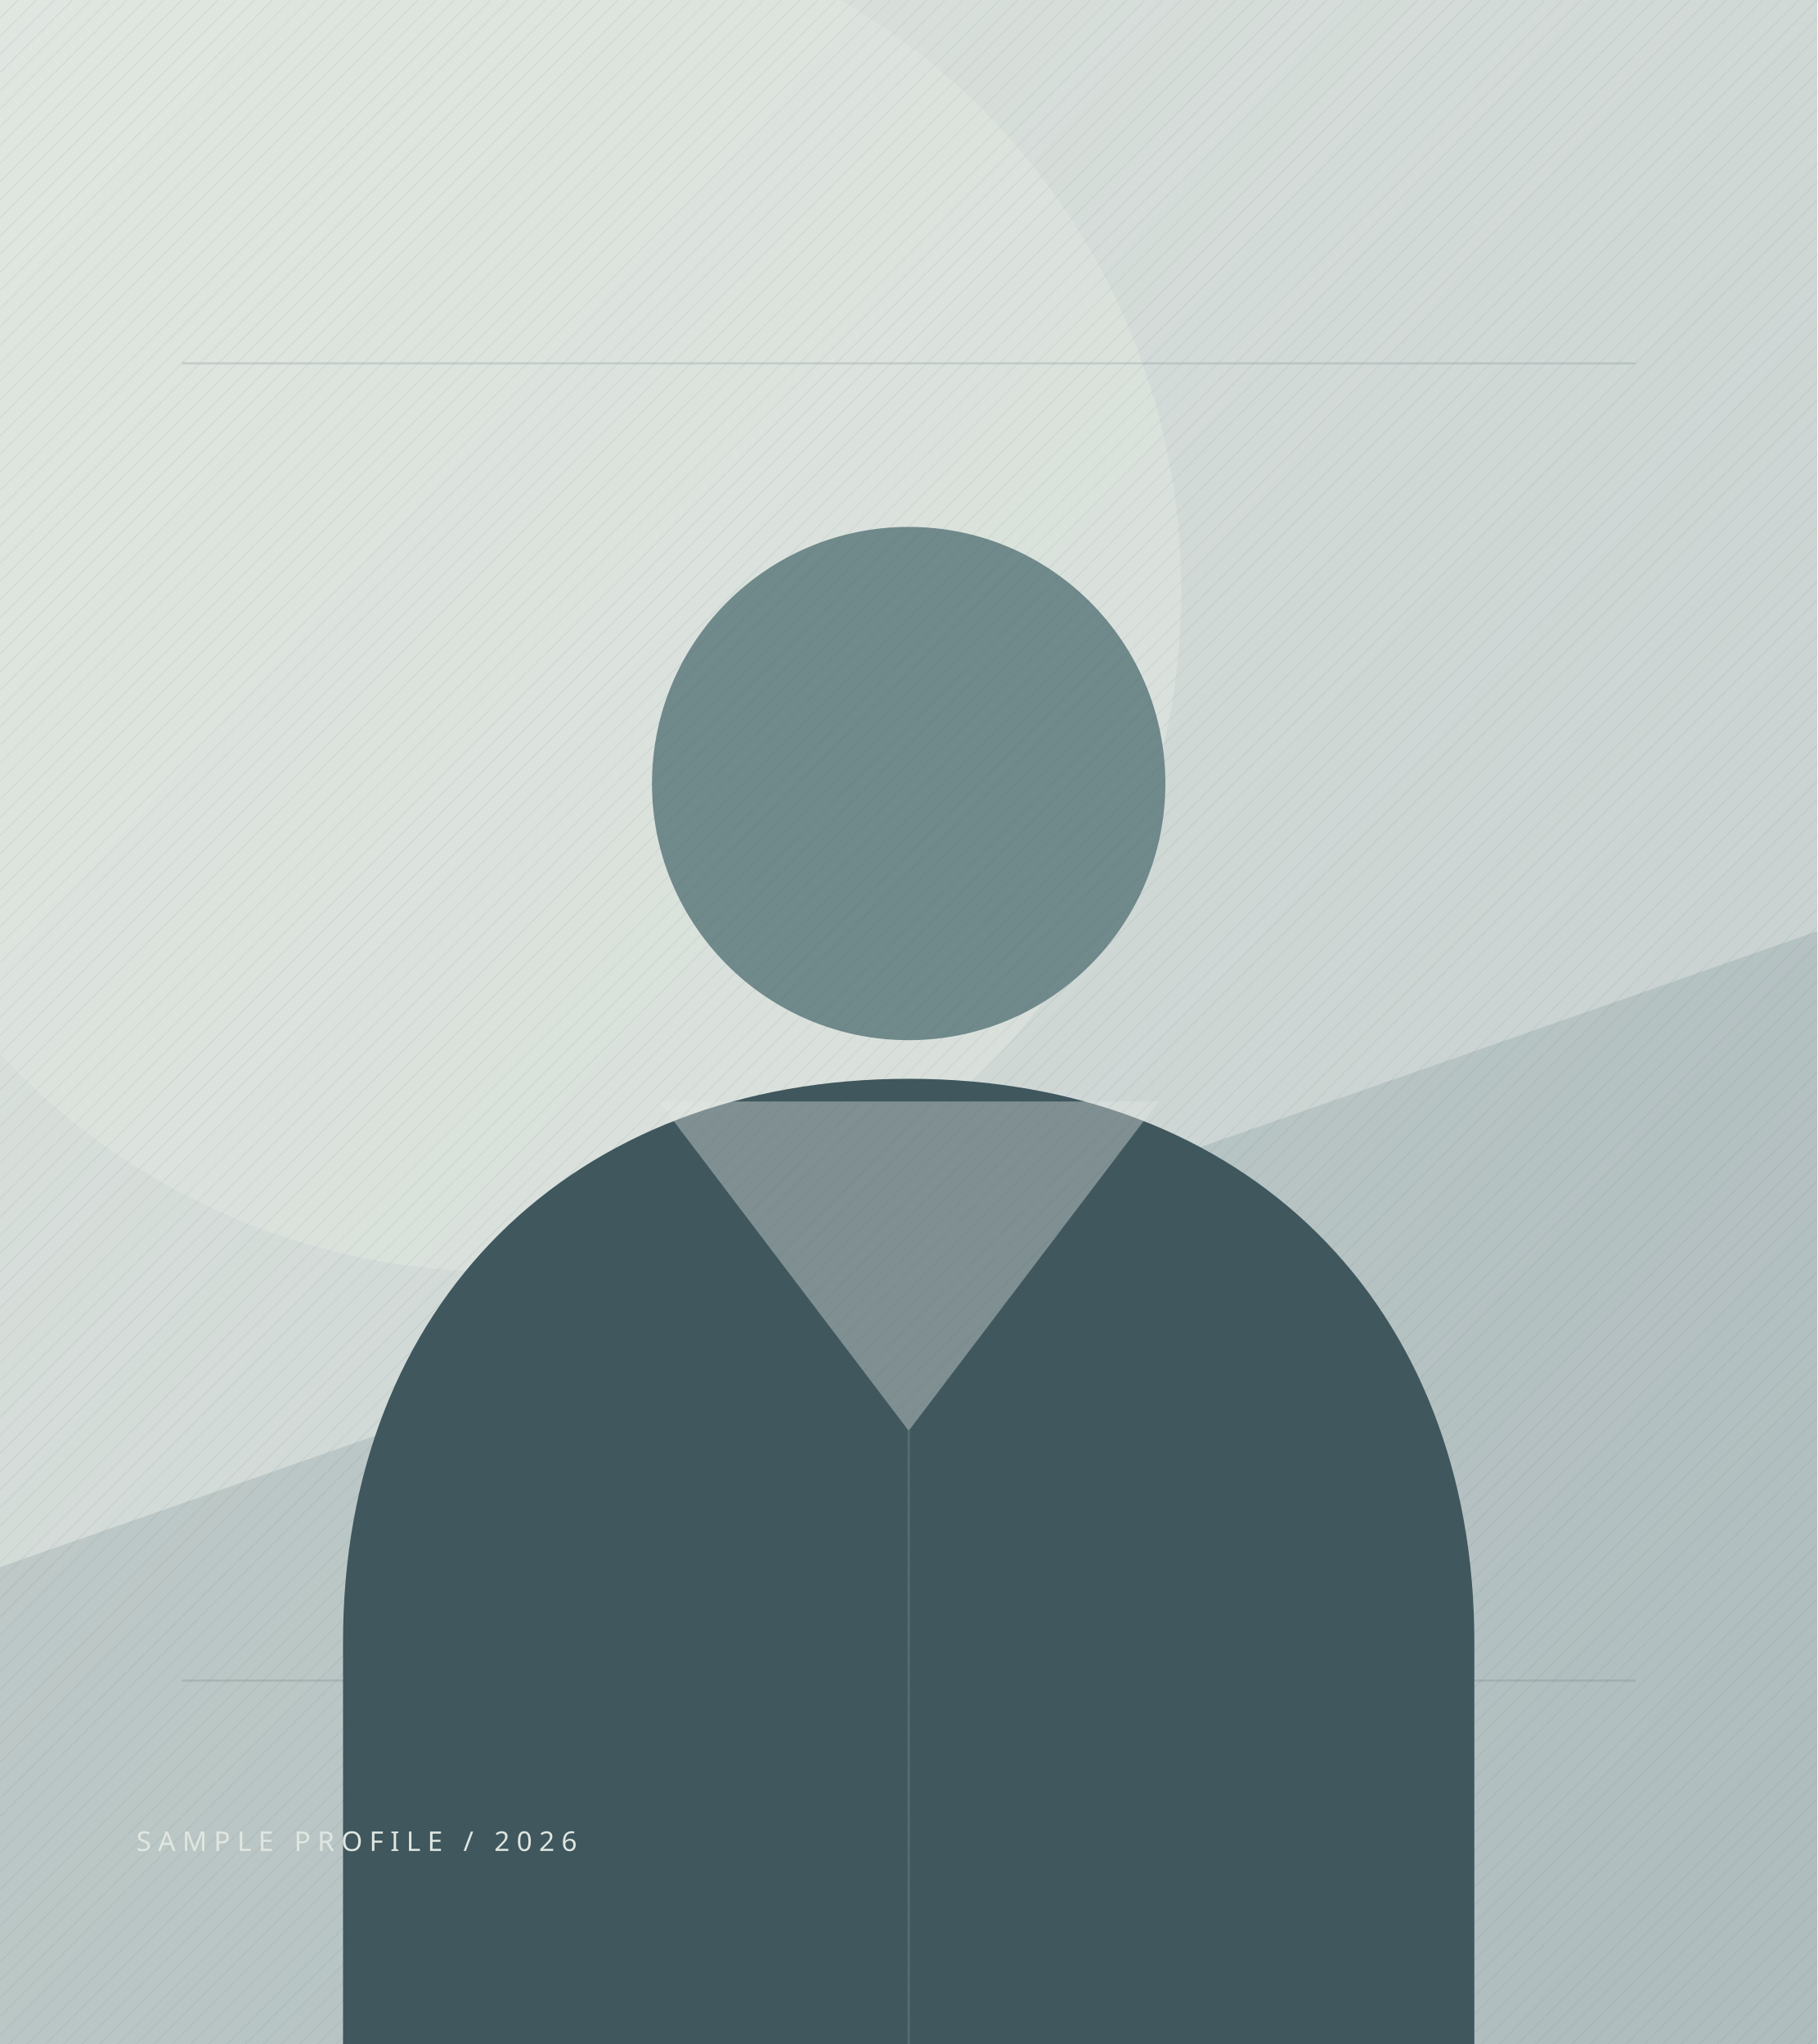
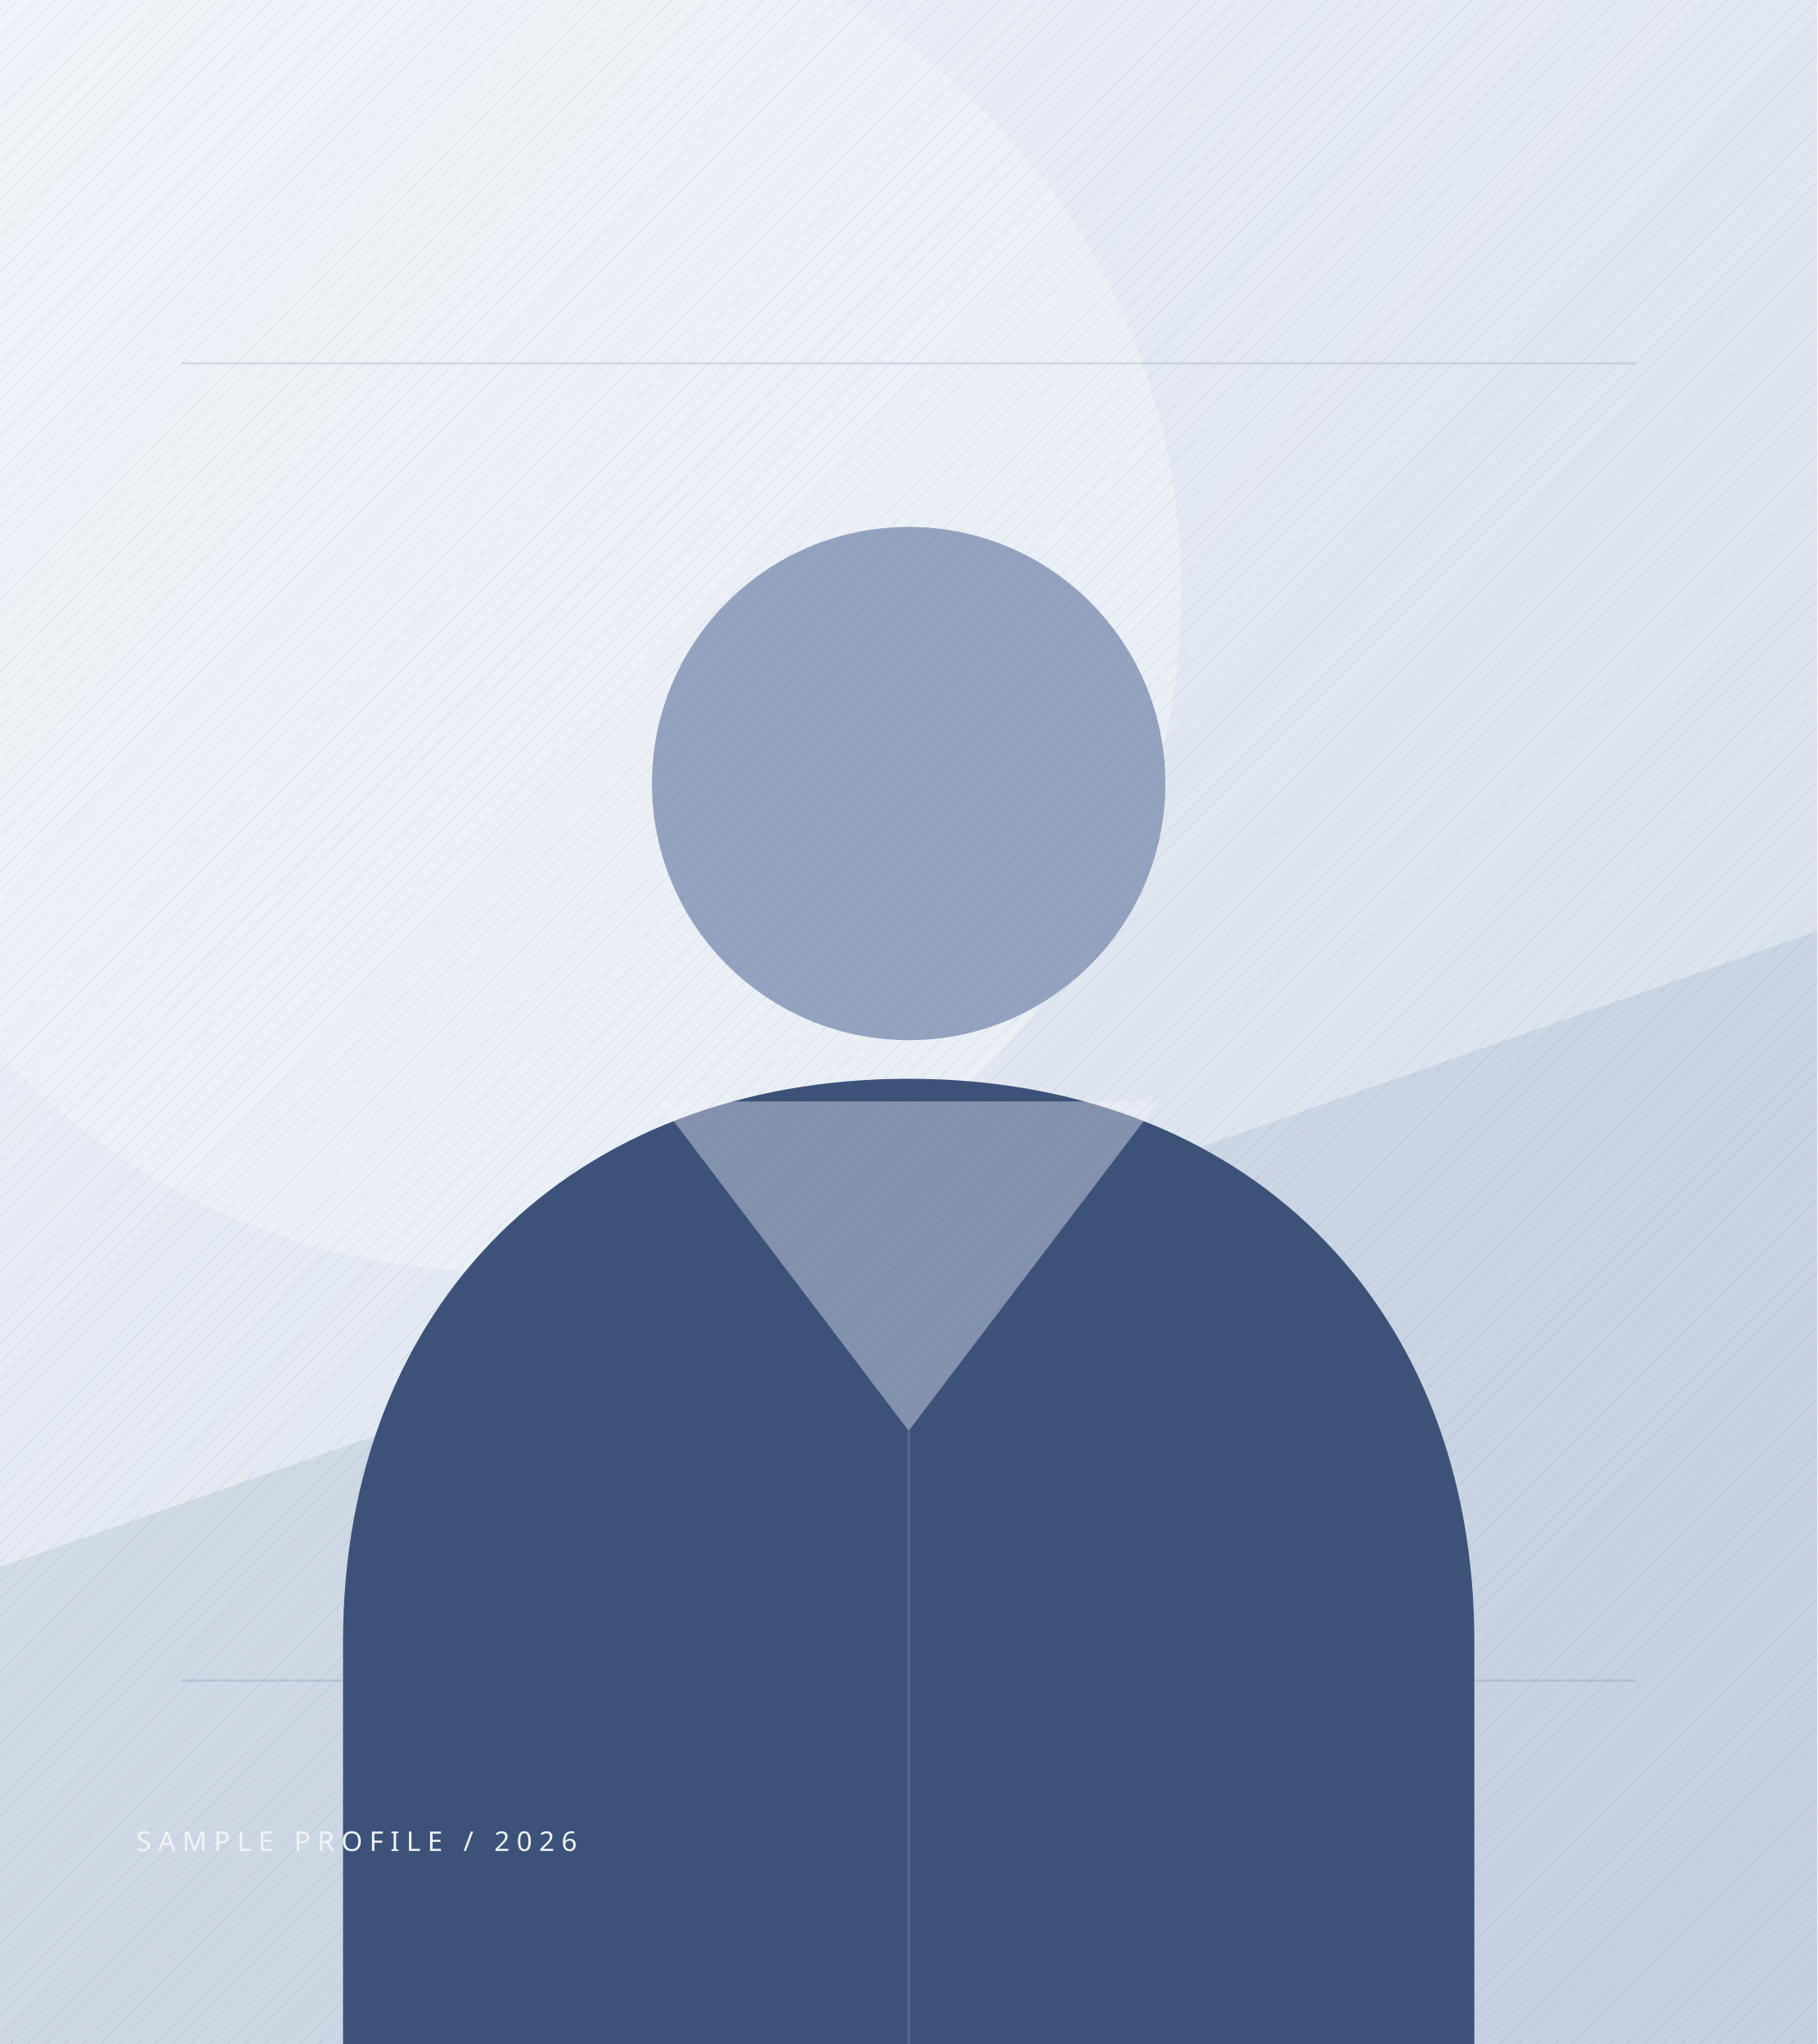
<svg xmlns="http://www.w3.org/2000/svg" viewBox="0 0 800 900">
  <defs>
    <linearGradient id="bg" x2="1" y2="1">
-       <stop stop-color="#e0e6e0" />
-       <stop offset="1" stop-color="#c1cbcc" />
+       <stop stop-color="#f0f3f9" />
+       <stop offset="1" stop-color="#d3dce9" />
    </linearGradient>
    <pattern id="lines" width="8" height="8" patternUnits="userSpaceOnUse">
-       <path d="M0 8L8 0" stroke="#3f575d" stroke-width=".5" opacity=".08" />
+       <path d="M0 8L8 0" stroke="#3d5279" stroke-width=".5" opacity=".08" />
    </pattern>
  </defs>
  <rect width="800" height="900" fill="url(#bg)" />
-   <circle cx="220" cy="260" r="300" fill="#e0e6e0" opacity=".6" />
-   <path d="M0 690L800 410V900H0Z" fill="#70898b" opacity=".23" />
-   <path d="M80 160H720M80 740H720" stroke="#3f575d" opacity=".15" />
-   <circle cx="400" cy="345" r="113" fill="#70898b" />
-   <path d="M151 900V723c0-149 101-248 249-248s249 99 249 248v177" fill="#3f575d" />
-   <path d="M290 485L400 630 510 485" fill="#e0e6e0" opacity=".4" />
-   <path d="M400 630V900" stroke="#e0e6e0" opacity=".15" />
+   <circle cx="220" cy="260" r="300" fill="#f0f3f9" opacity=".6" />
+   <path d="M0 690L800 410V900H0Z" fill="#93a3bf" opacity=".23" />
+   <path d="M80 160H720M80 740H720" stroke="#3d5279" opacity=".15" />
+   <circle cx="400" cy="345" r="113" fill="#93a3bf" />
+   <path d="M151 900V723c0-149 101-248 249-248s249 99 249 248v177" fill="#3d5279" />
+   <path d="M290 485L400 630 510 485" fill="#f0f3f9" opacity=".4" />
+   <path d="M400 630V900" stroke="#f0f3f9" opacity=".15" />
  <rect width="800" height="900" fill="url(#lines)" />
-   <text x="60" y="815" fill="#e0e6e0" font-size="12" letter-spacing="3" font-family="sans-serif">SAMPLE PROFILE / 2026</text>
+   <text x="60" y="815" fill="#f0f3f9" font-size="12" letter-spacing="3" font-family="sans-serif">SAMPLE PROFILE / 2026</text>
</svg>
